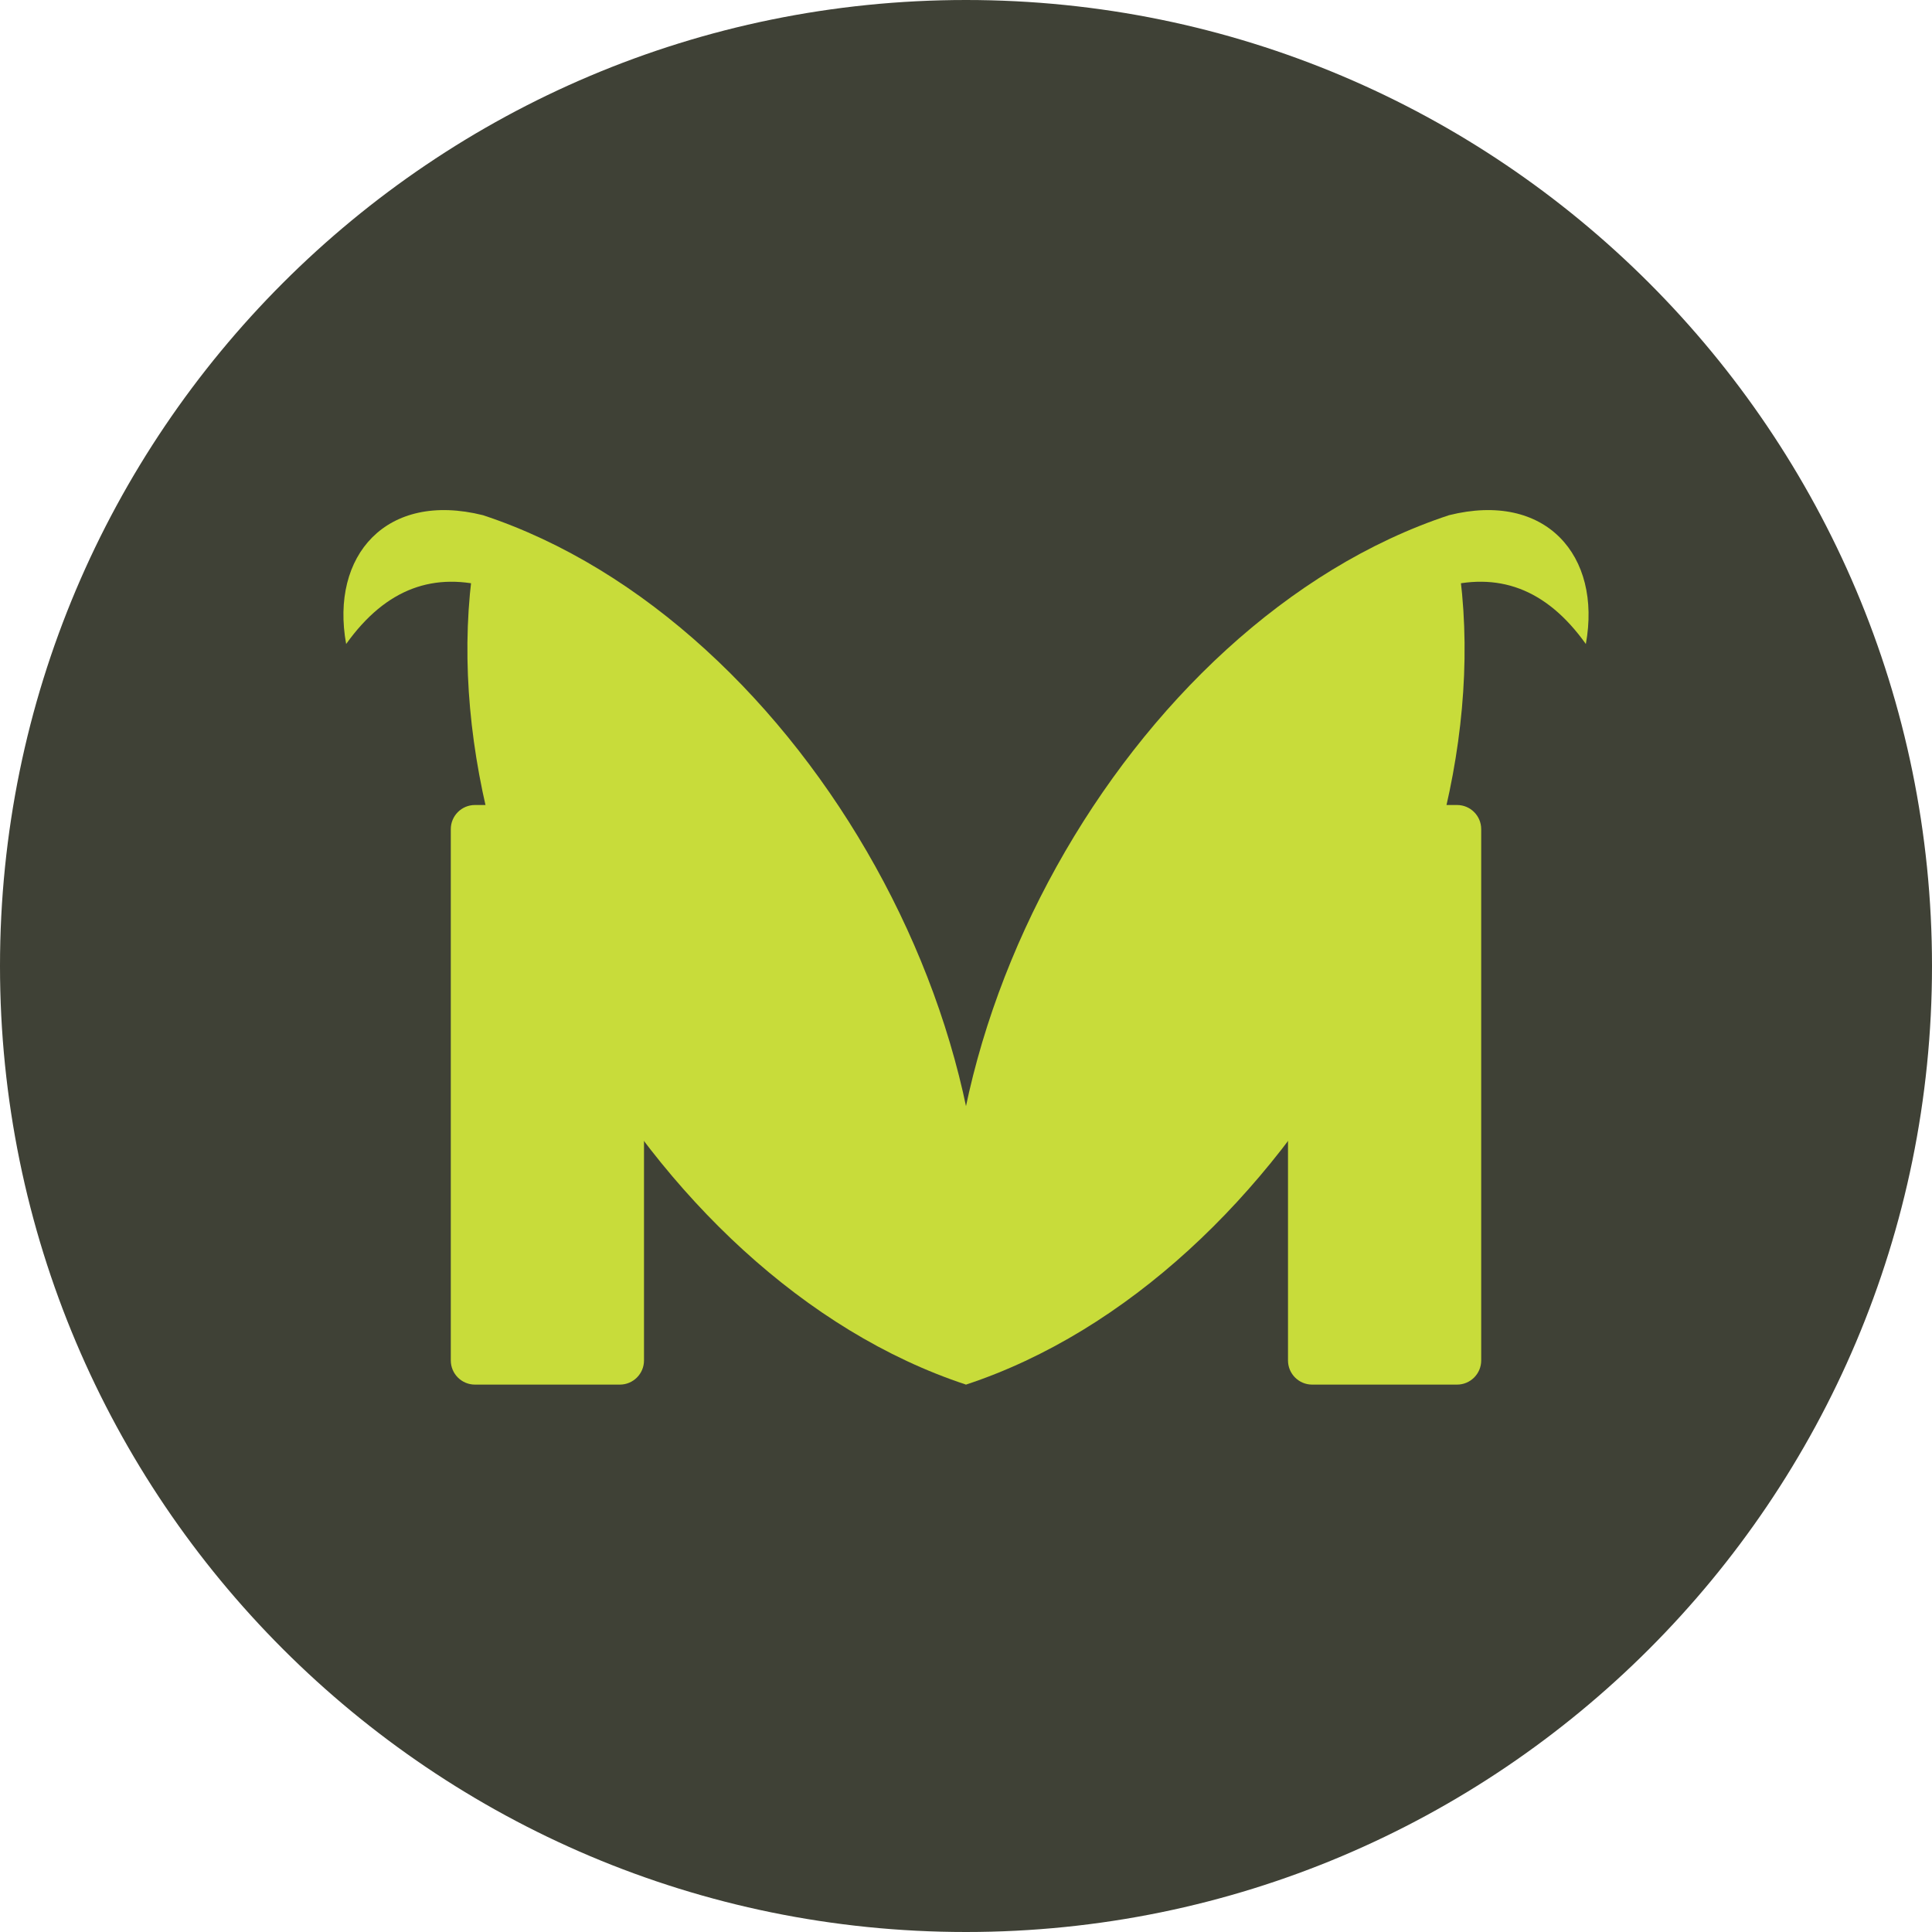
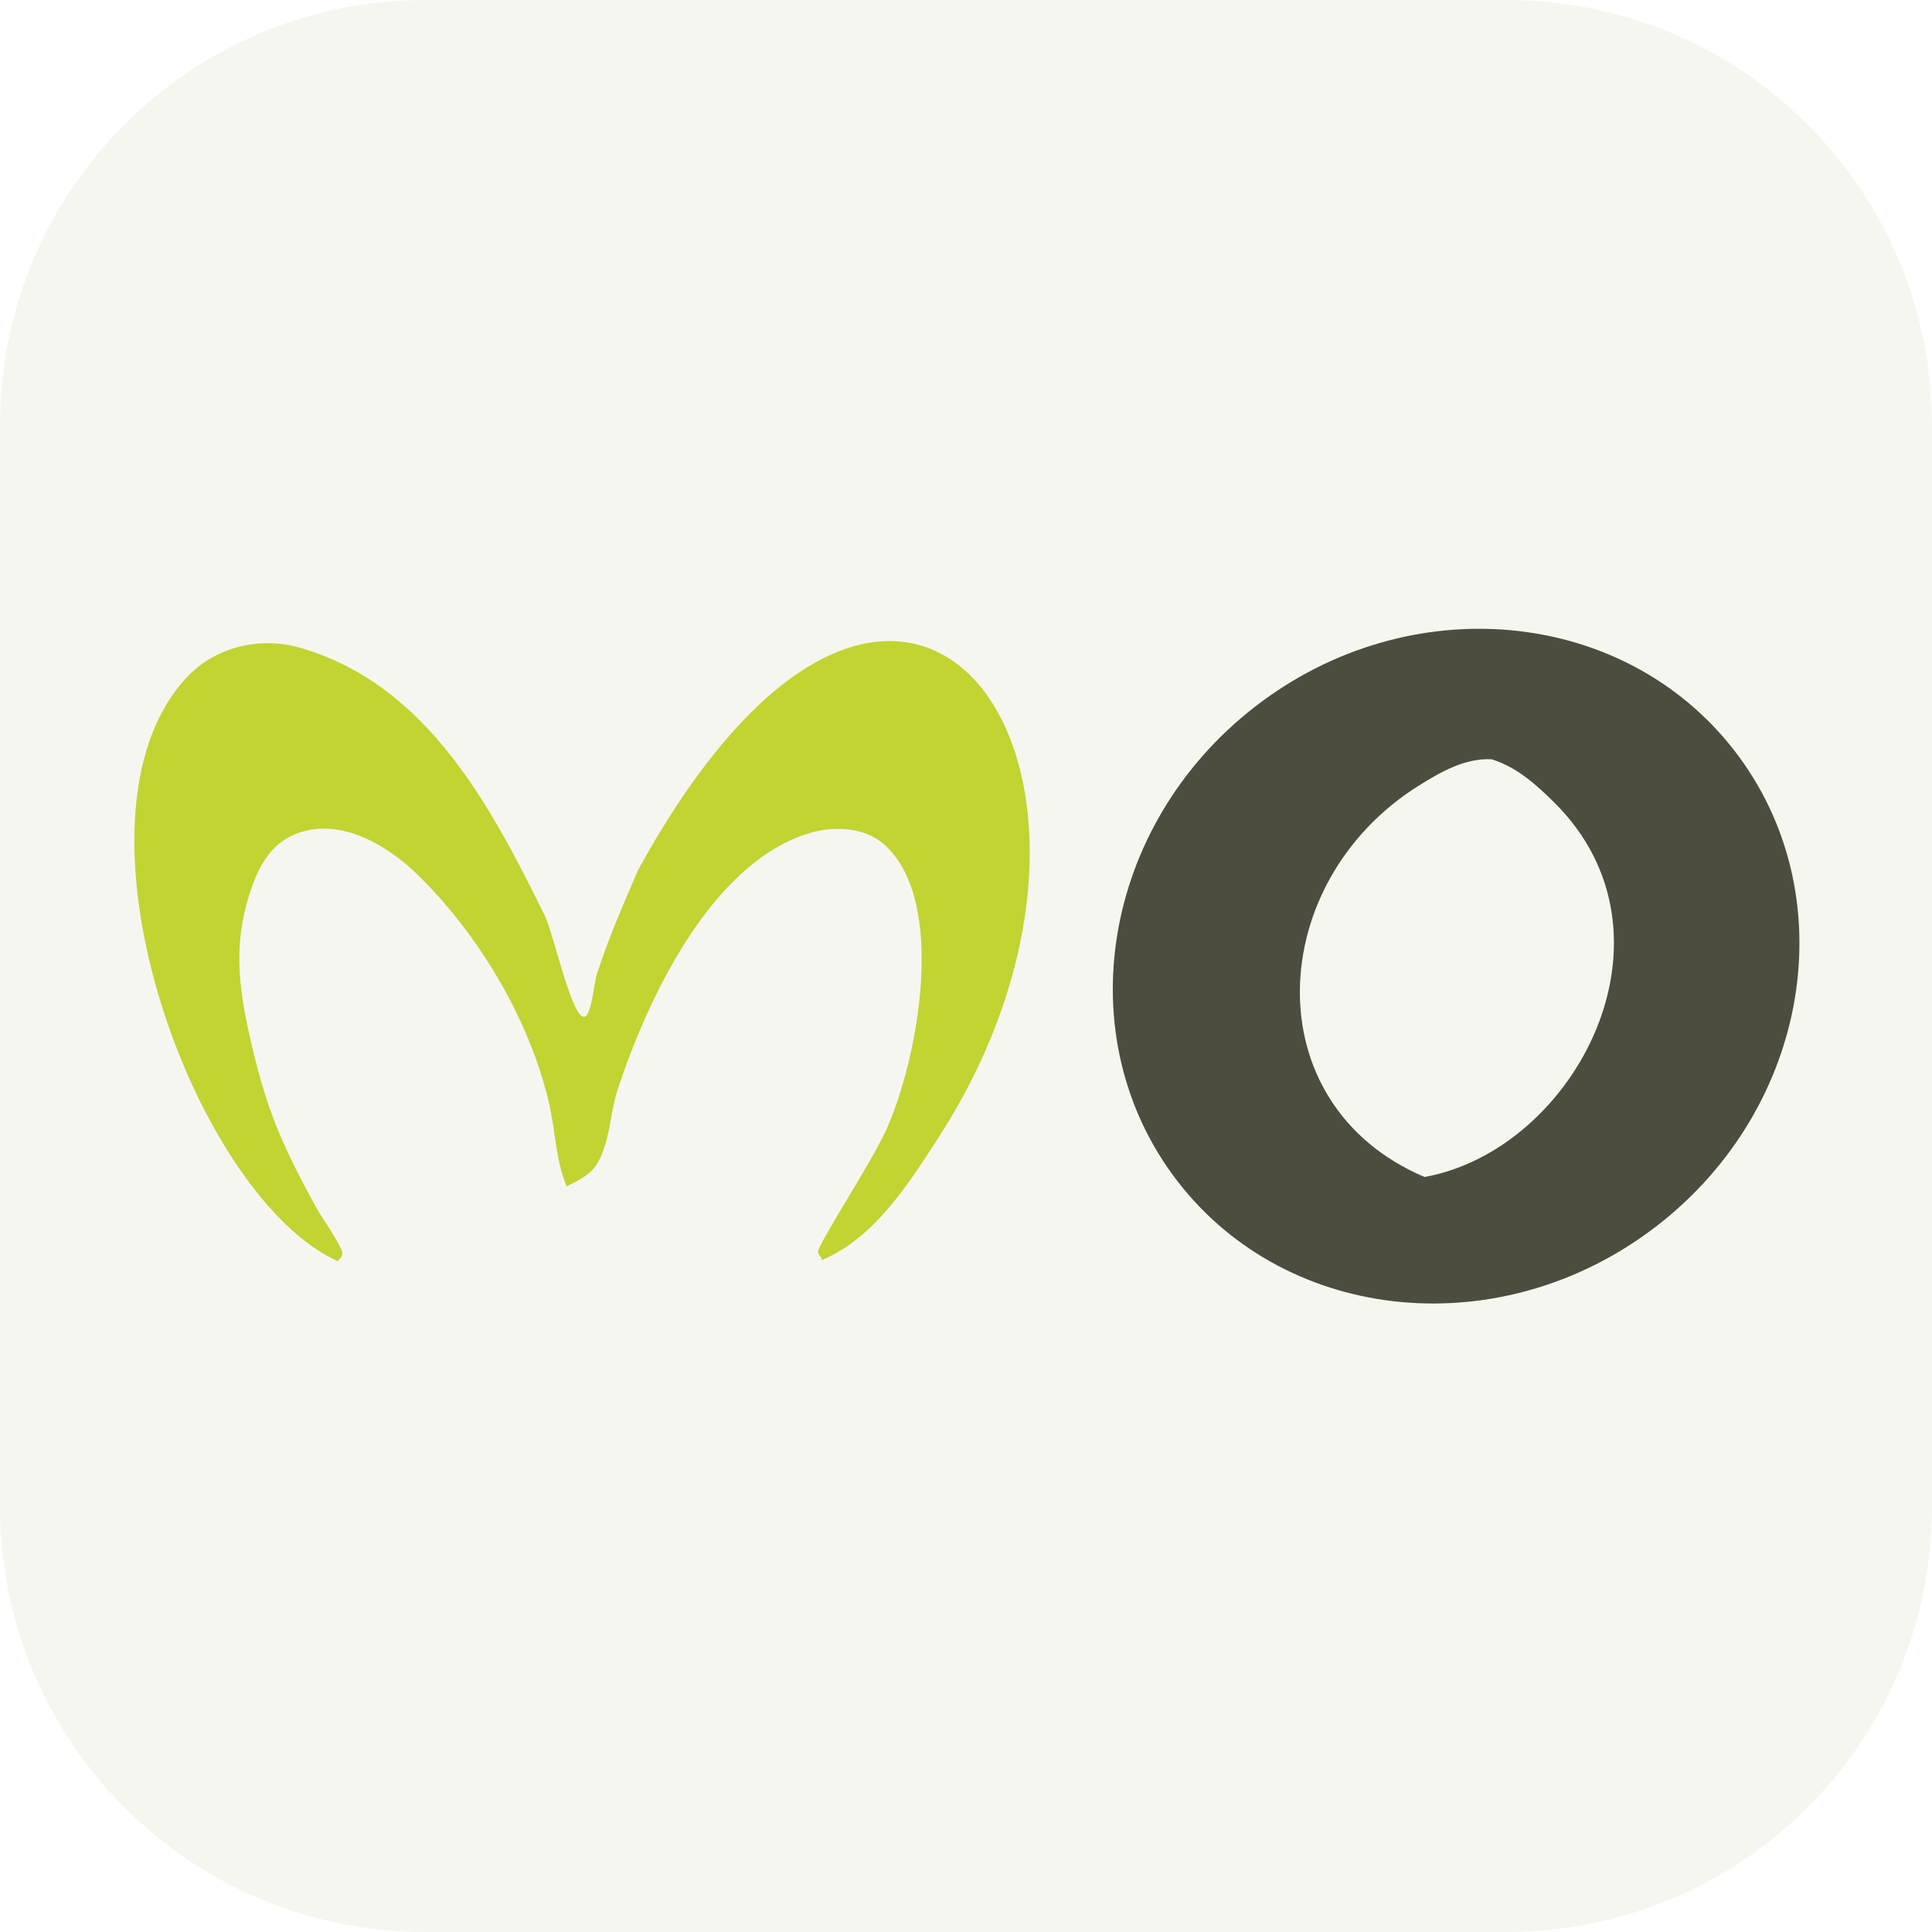
- <svg xmlns="http://www.w3.org/2000/svg" viewBox="0 0 120 120" role="img" aria-label="Marea Online">
-   <circle cx="60" cy="60" r="60" fill="#3F4136" />
-   <g fill="#C8DC3A">
-     <g id="mo-half">
-       <path d="M60 86 C65 65.6 50 38.6 30 32 C25 52.4 40 79.4 60 86 Z" />
-       <rect x="28" y="50" width="12" height="36" rx="1.5" />
-       <path d="M30 32 C24 30.5 20.5 34.5 21.5 40 C24 36.5 27 35.5 30.5 36.5 Z" />
-     </g>
-     <use href="#mo-half" transform="matrix(-1 0 0 1 120 0)" />
-   </g>
+ <svg xmlns="http://www.w3.org/2000/svg" viewBox="-60.5 -480.1 1544.3 1544.3" role="img" aria-label="Marea Online">
+   <rect x="-60.5" y="-480.1" width="1544.3" height="1544.3" rx="339.7" fill="#F6F6F1" />
+   <path fill="#C1D432" d="M449.4 215.6C663.7 -175.1 880 136.4 688.7 430.7C664.5 468 638 509.6 596.3 527.2C596.8 524.6 592.4 522.2 593.4 519.7C598.7 505.7 636.3 448.8 648.3 422.1C672.8 367.5 697.4 240.1 646.1 194.8C630.2 180.7 604.9 180 585.6 186.1C507.2 210.5 456.9 319.1 433.3 390.5C427.2 409.1 427.5 428.8 418.7 446.7C412.7 458.9 403.4 462.3 392.5 468.3C383.3 446.4 383.6 423.2 377.8 399.3C361.7 332.9 321.4 265.8 272.6 218.4C248.8 195.4 212.1 173.6 178 185.7C154.5 194.1 145 214.9 138.2 237C126.7 274.2 130.1 307.3 138.3 344.5C151.1 402.6 162.5 430.5 191.1 483C197.8 495.4 206.8 506.3 212.6 519.3C214.8 524.5 209.4 527.4 209.4 528C94.1 475.8 -15.5 173.4 88.7 61.4C111.2 37.2 146.8 28.5 178.7 37.5C280.6 66.3 332.1 164.6 375.2 252.3C382 266.2 397.4 337.7 407.3 332.4C408.3 331.9 408.9 330.9 409.4 329.9C414 319.5 413.8 306.6 417.5 295.7C426.6 268.2 438 242.1 449.4 215.6Z" />
+   <path fill="#4D4D3F" fill-rule="evenodd" d="M880.97 464.43A281.35 262.39 142.25 0 1 1325.87 119.9A281.35 262.39 142.25 0 1 880.97 464.43ZM1131.8 126.8C1151.9 133.1 1167.3 146.9 1182.1 161.6C1288.9 267.9 1198.5 438.9 1078.2 460.7C941.8 402.8 950.4 225.1 1073.4 148C1091.1 136.9 1110.4 125.8 1131.8 126.8Z" />
</svg>
